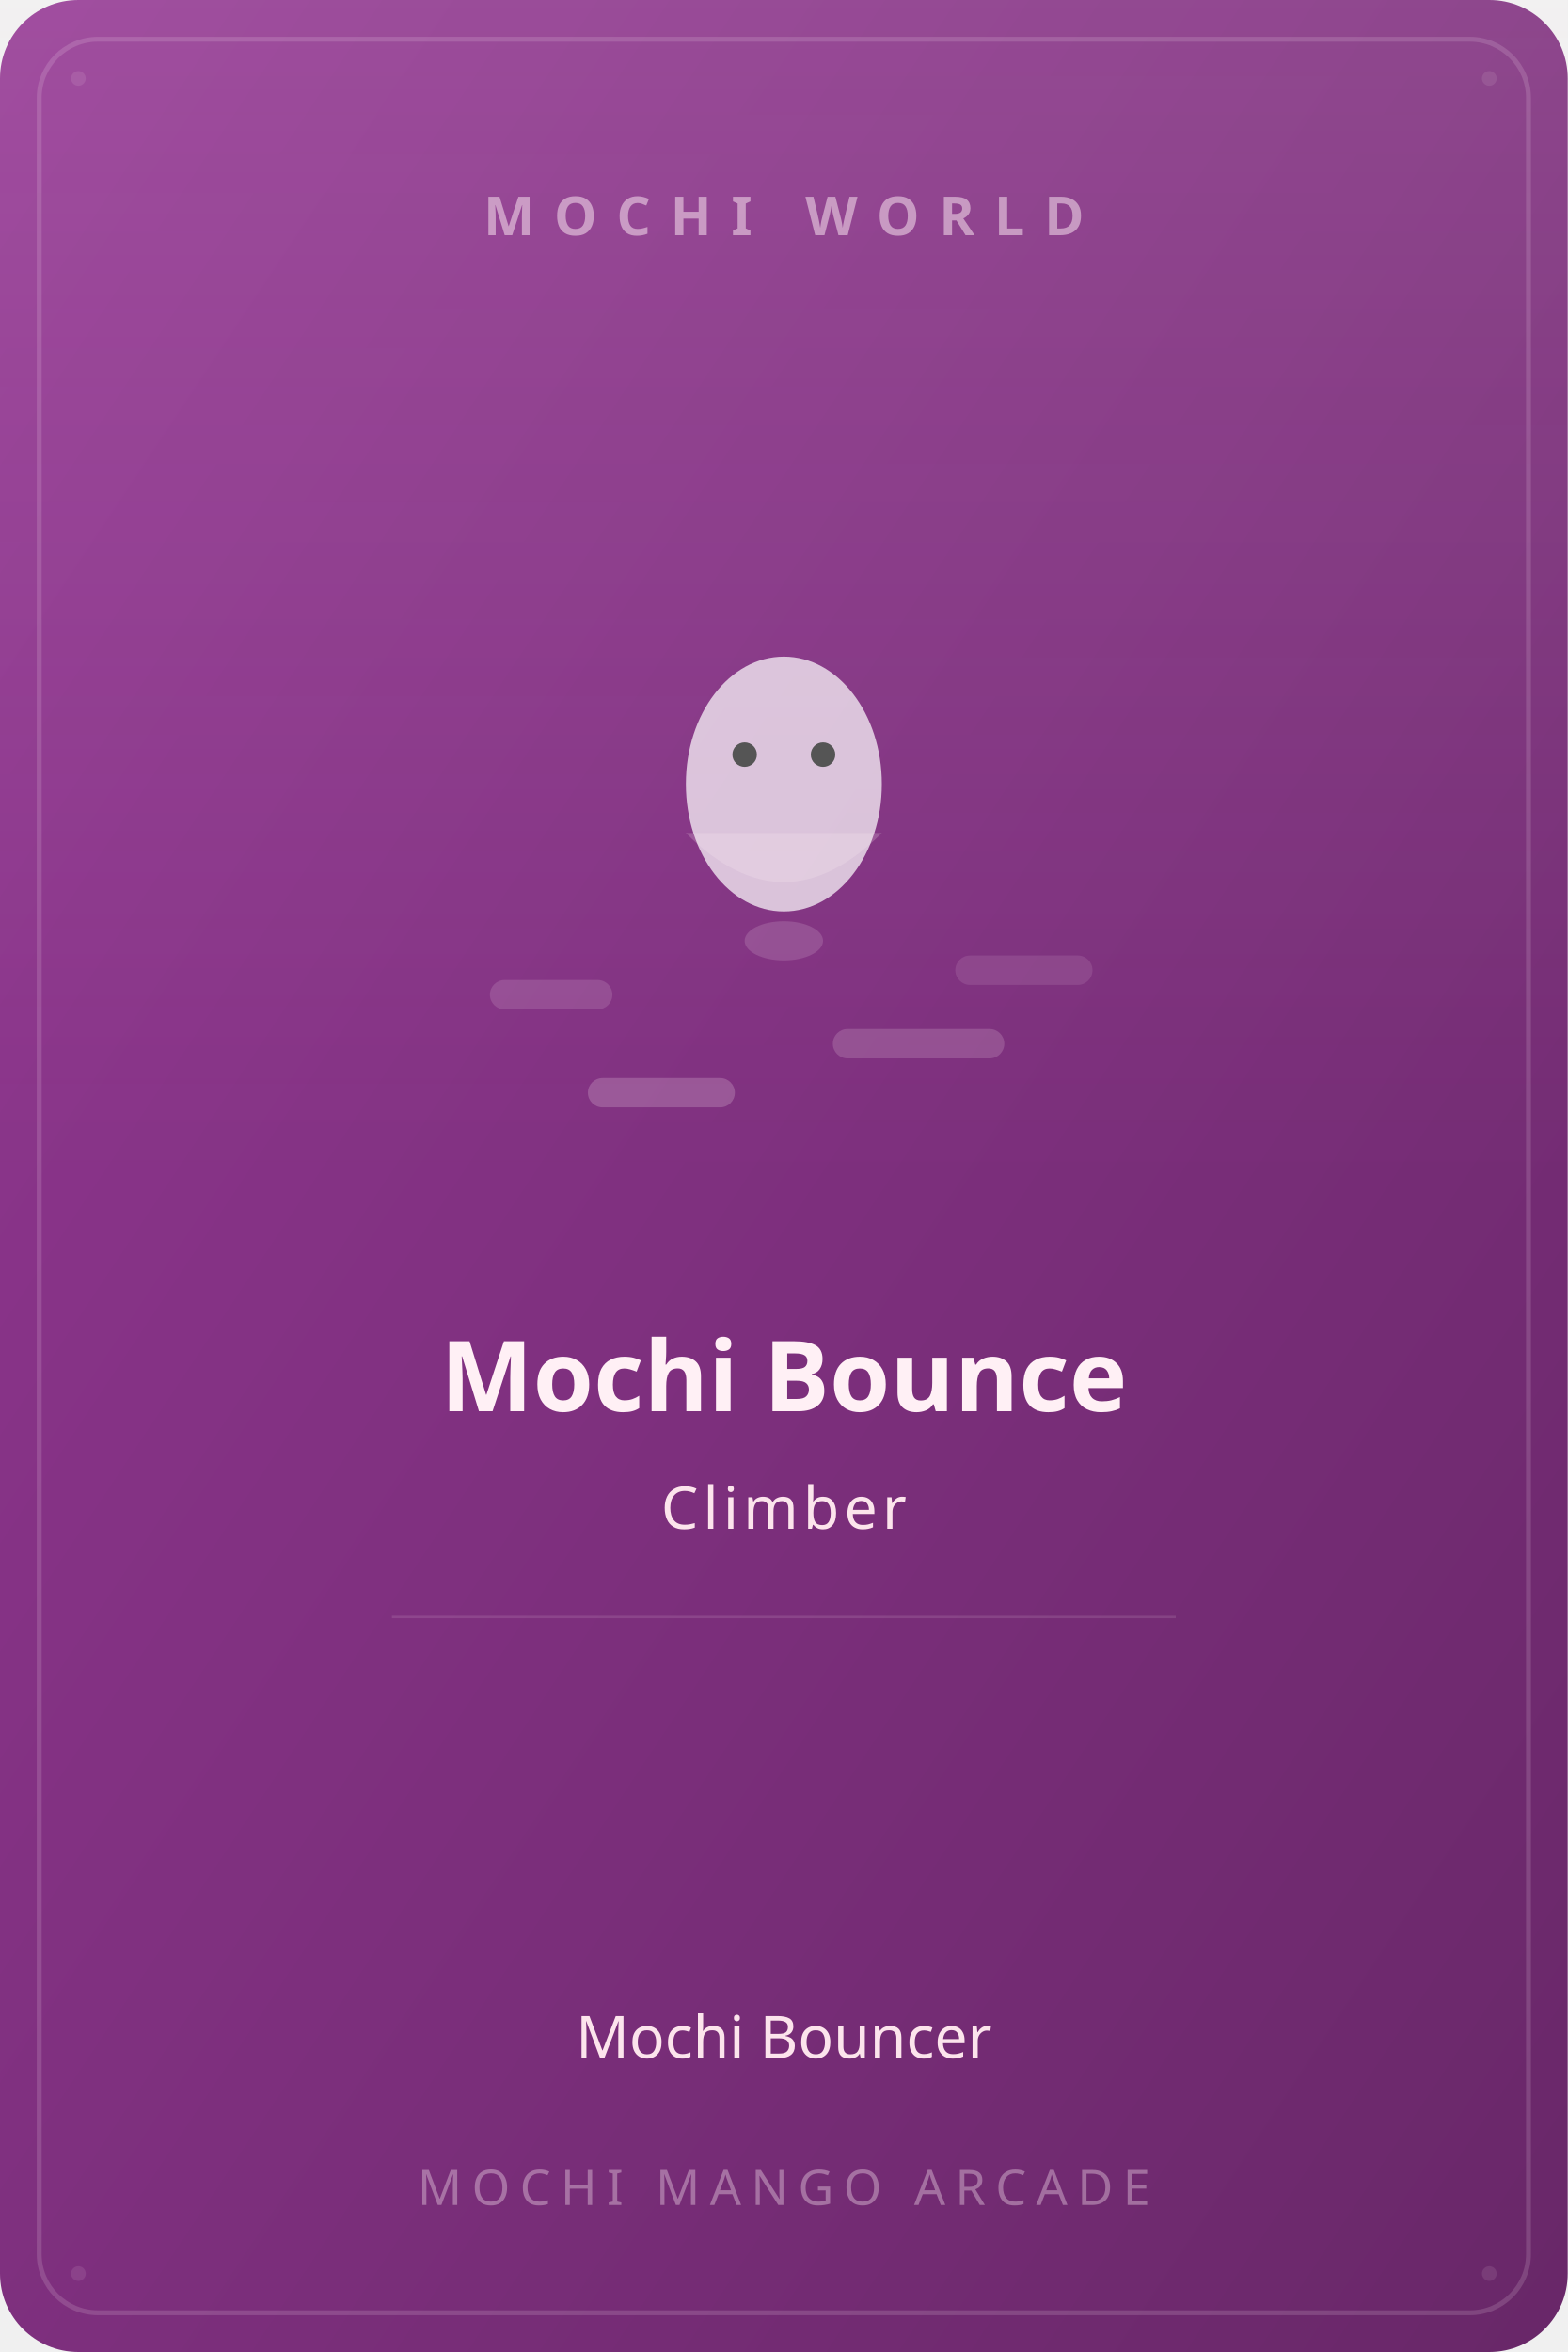
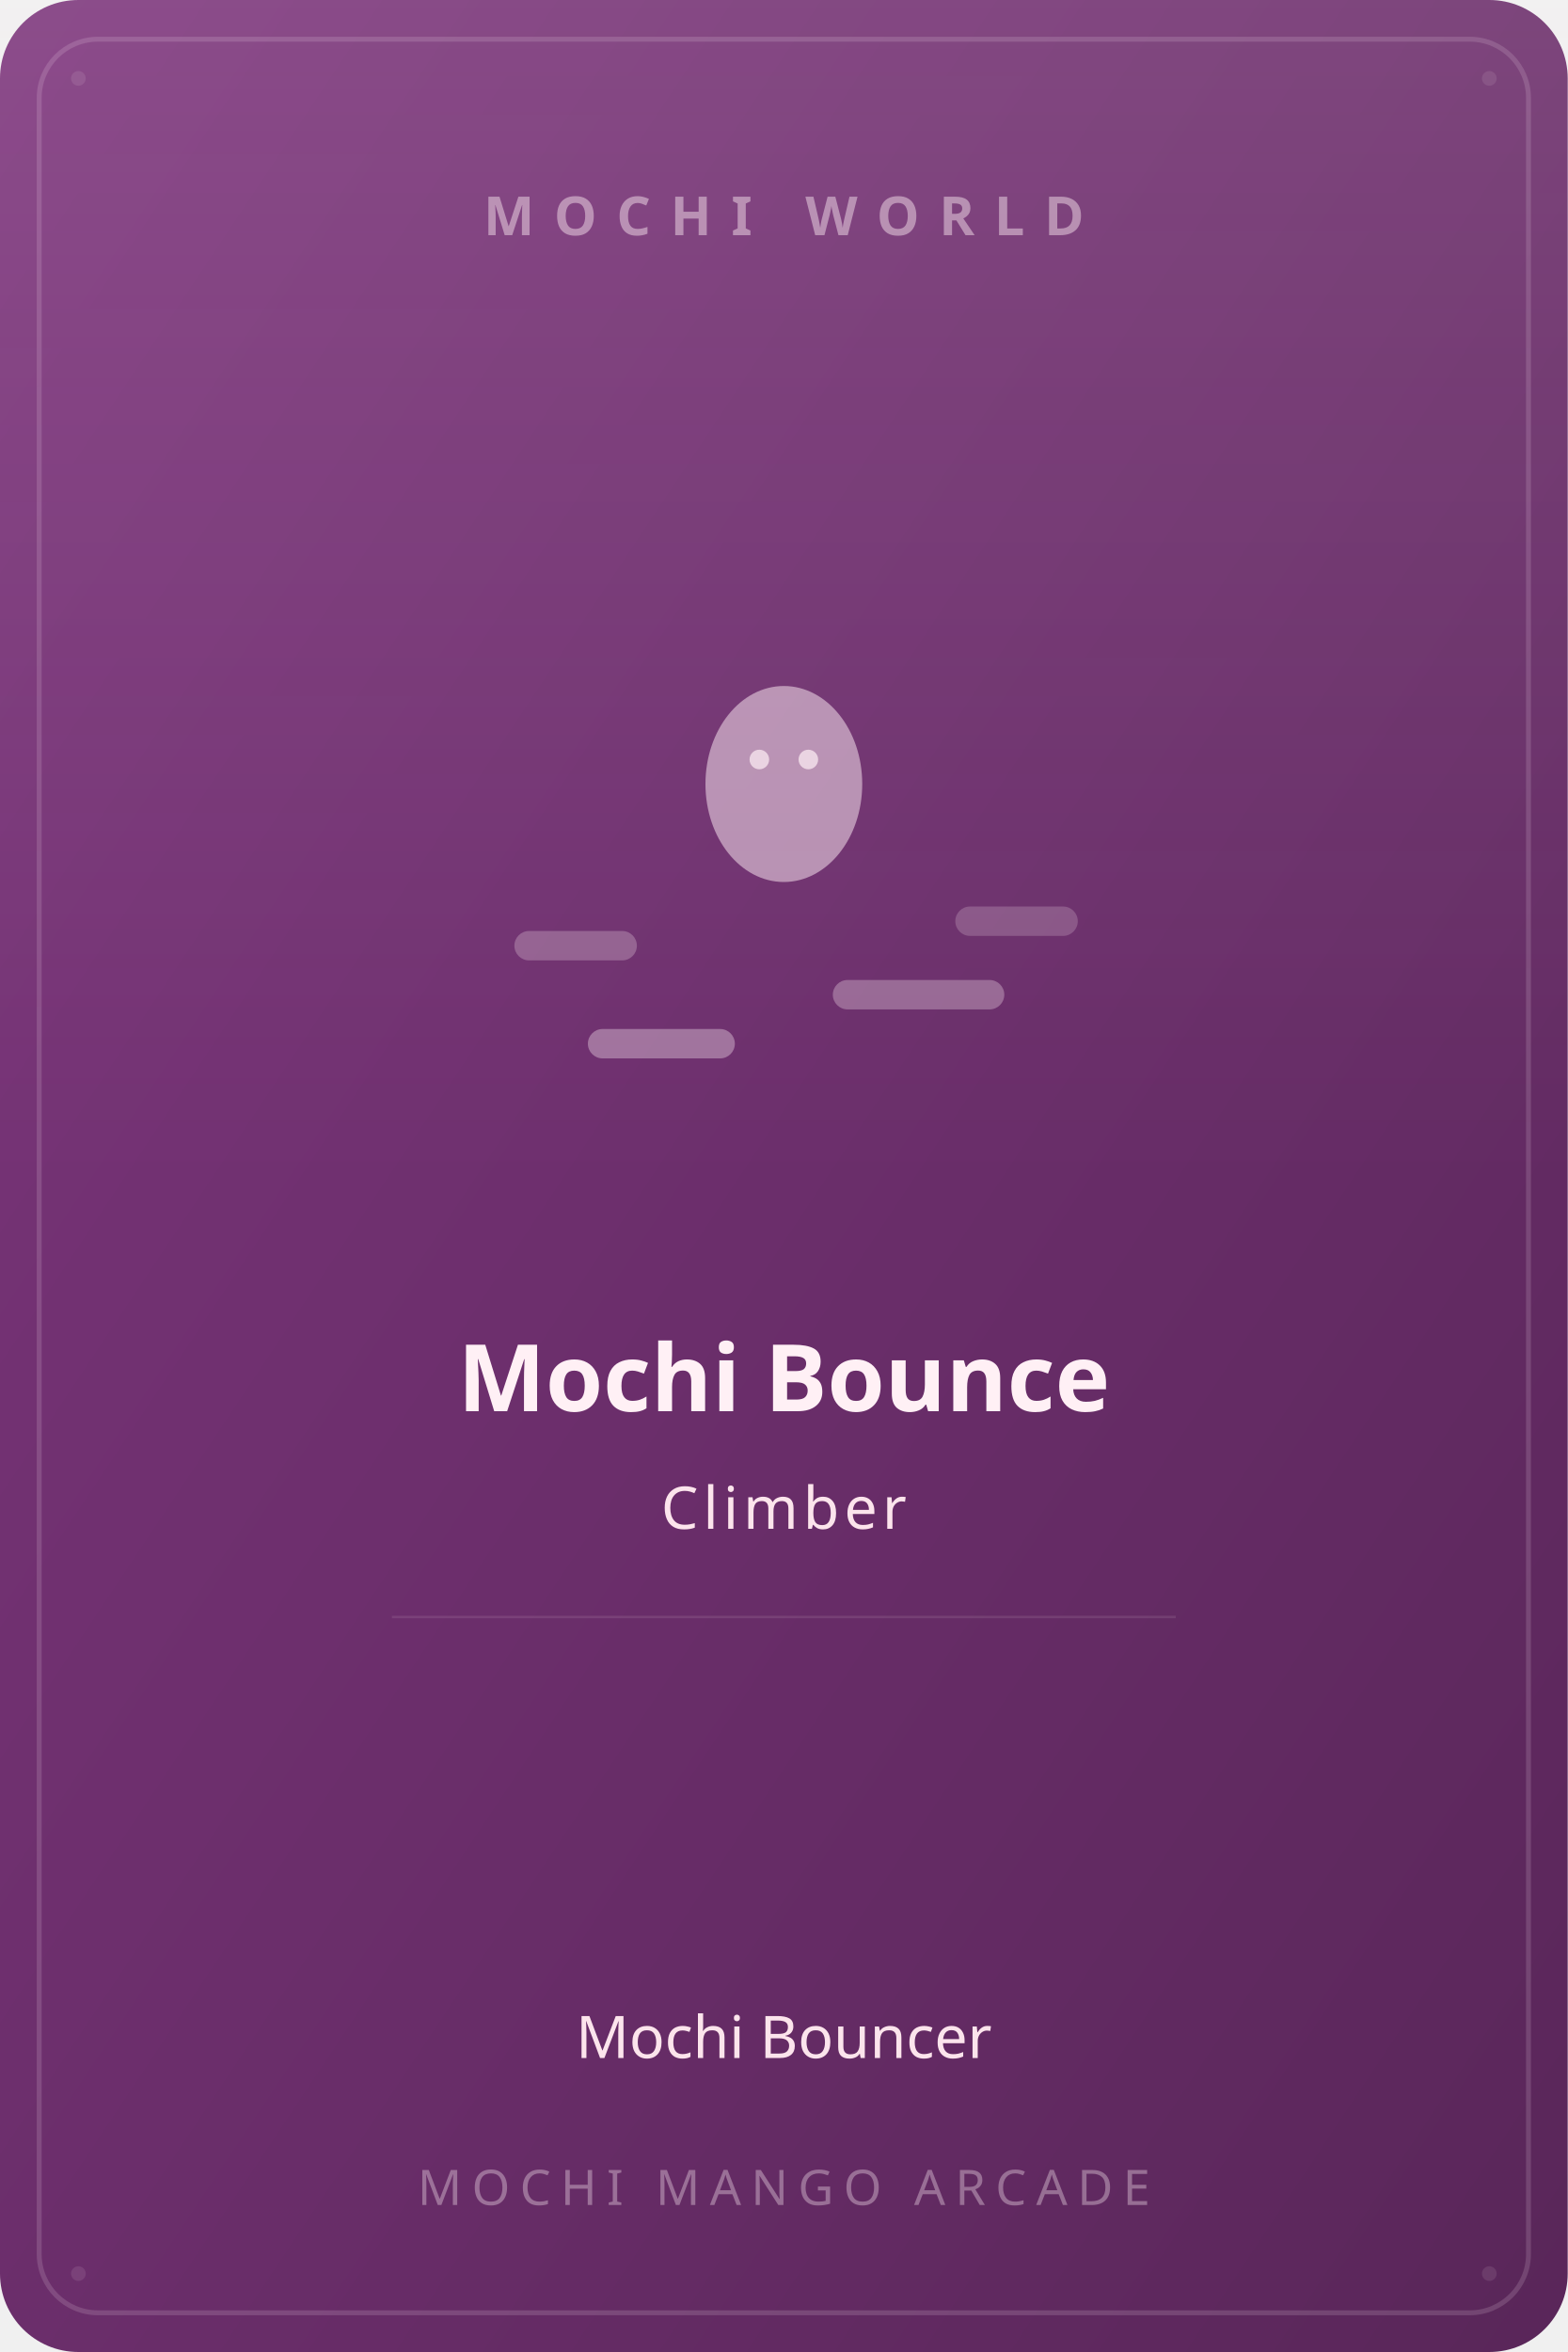
<svg xmlns="http://www.w3.org/2000/svg" viewBox="0 0 320 480">
  <defs>
    <linearGradient id="b" x1="0" y1="0" x2="1" y2="1">
-       <stop offset="0%" stop-color="hsl(300,45%,40%)" />
-       <stop offset="100%" stop-color="hsl(300,45%,28%)" />
+       <stop offset="0%" stop-color="hsl(300,40%,35%)" />
+       <stop offset="100%" stop-color="hsl(300,40%,25%)" />
    </linearGradient>
    <linearGradient id="g" x1=".5" y1="0" x2=".5" y2="1">
      <stop offset="0%" stop-color="#fff0f5" stop-opacity=".12" />
      <stop offset="100%" stop-color="#fff0f5" stop-opacity="0" />
    </linearGradient>
  </defs>
  <rect width="320" height="480" rx="16" fill="url(#b)" />
  <rect x="8" y="8" width="304" height="464" rx="12" fill="none" stroke="#fff0f5" stroke-width="1" opacity=".15" />
  <rect x="0" y="0" width="320" height="240" fill="url(#g)" />
-   <text x="160" y="48" text-anchor="middle" fill="#fff0f5" font-size="11" font-weight="600" font-family="Outfit,sans-serif" opacity=".5" letter-spacing="4">MOCHI WORLD</text>
+   <text x="160" y="48" text-anchor="middle" fill="#fff0f5" font-size="11" font-weight="600" font-family="Outfit,sans-serif" opacity=".45" letter-spacing="4">MOCHI WORLD</text>
  <g transform="translate(0,20)">
-     <ellipse cx="160" cy="140" rx="20" ry="26" fill="#fff" opacity=".7" />
-     <path d="M140 150 Q160 170 180 150" fill="#fff0f5" opacity=".2" />
-     <ellipse cx="160" cy="172" rx="8" ry="4" fill="#fff0f5" opacity=".15" />
-     <rect x="120" y="200" width="30" height="6" rx="3" fill="#fff0f5" opacity=".2" />
-     <rect x="170" y="190" width="35" height="6" rx="3" fill="#fff0f5" opacity=".17" />
-     <rect x="100" y="180" width="25" height="6" rx="3" fill="#fff0f5" opacity=".14" />
-     <rect x="195" y="175" width="28" height="6" rx="3" fill="#fff0f5" opacity=".11" />
-     <circle cx="152" cy="134" r="2.5" fill="#555" />
-     <circle cx="168" cy="134" r="2.5" fill="#555" />
+     <ellipse cx="160" cy="140" rx="16" ry="20" fill="#fff0f5" opacity=".5" />
+     <rect x="120" y="190" width="30" height="6" rx="3" fill="#fff0f5" opacity=".35" />
+     <rect x="170" y="180" width="35" height="6" rx="3" fill="#fff0f5" opacity=".3" />
+     <rect x="105" y="170" width="25" height="6" rx="3" fill="#fff0f5" opacity=".25" />
+     <rect x="195" y="165" width="25" height="6" rx="3" fill="#fff0f5" opacity=".2" />
+     <circle cx="155" cy="135" r="2" fill="#fff0f5" opacity=".7" />
+     <circle cx="165" cy="135" r="2" fill="#fff0f5" opacity=".7" />
  </g>
-   <text x="160" y="288" text-anchor="middle" fill="#fff0f5" font-size="20" font-weight="700" font-family="Fredoka,Outfit,sans-serif">Mochi Bounce</text>
+   <text x="160" y="288" text-anchor="middle" fill="#fff0f5" font-size="19" font-weight="700" font-family="Fredoka,Outfit,sans-serif">Mochi Bounce</text>
  <text x="160" y="312" text-anchor="middle" fill="#fce4ec" font-size="12" font-family="Outfit,sans-serif" letter-spacing="1">Climber</text>
-   <line x1="80" y1="330" x2="240" y2="330" stroke="#fff0f5" stroke-width=".5" opacity=".12" />
+   <line x1="80" y1="330" x2="240" y2="330" stroke="#fff0f5" stroke-width=".5" opacity=".1" />
  <text x="160" y="420" text-anchor="middle" fill="#fce4ec" font-size="12" font-family="Outfit,sans-serif">Mochi Bouncer</text>
  <text x="160" y="450" text-anchor="middle" fill="#fff0f5" font-size="10" font-family="Outfit,sans-serif" opacity=".35" letter-spacing="2">MOCHI MANGO ARCADE</text>
  <circle cx="16" cy="16" r="1.5" fill="#fff0f5" opacity=".1" />
  <circle cx="304" cy="16" r="1.5" fill="#fff0f5" opacity=".1" />
  <circle cx="16" cy="464" r="1.5" fill="#fff0f5" opacity=".1" />
  <circle cx="304" cy="464" r="1.5" fill="#fff0f5" opacity=".1" />
</svg>
